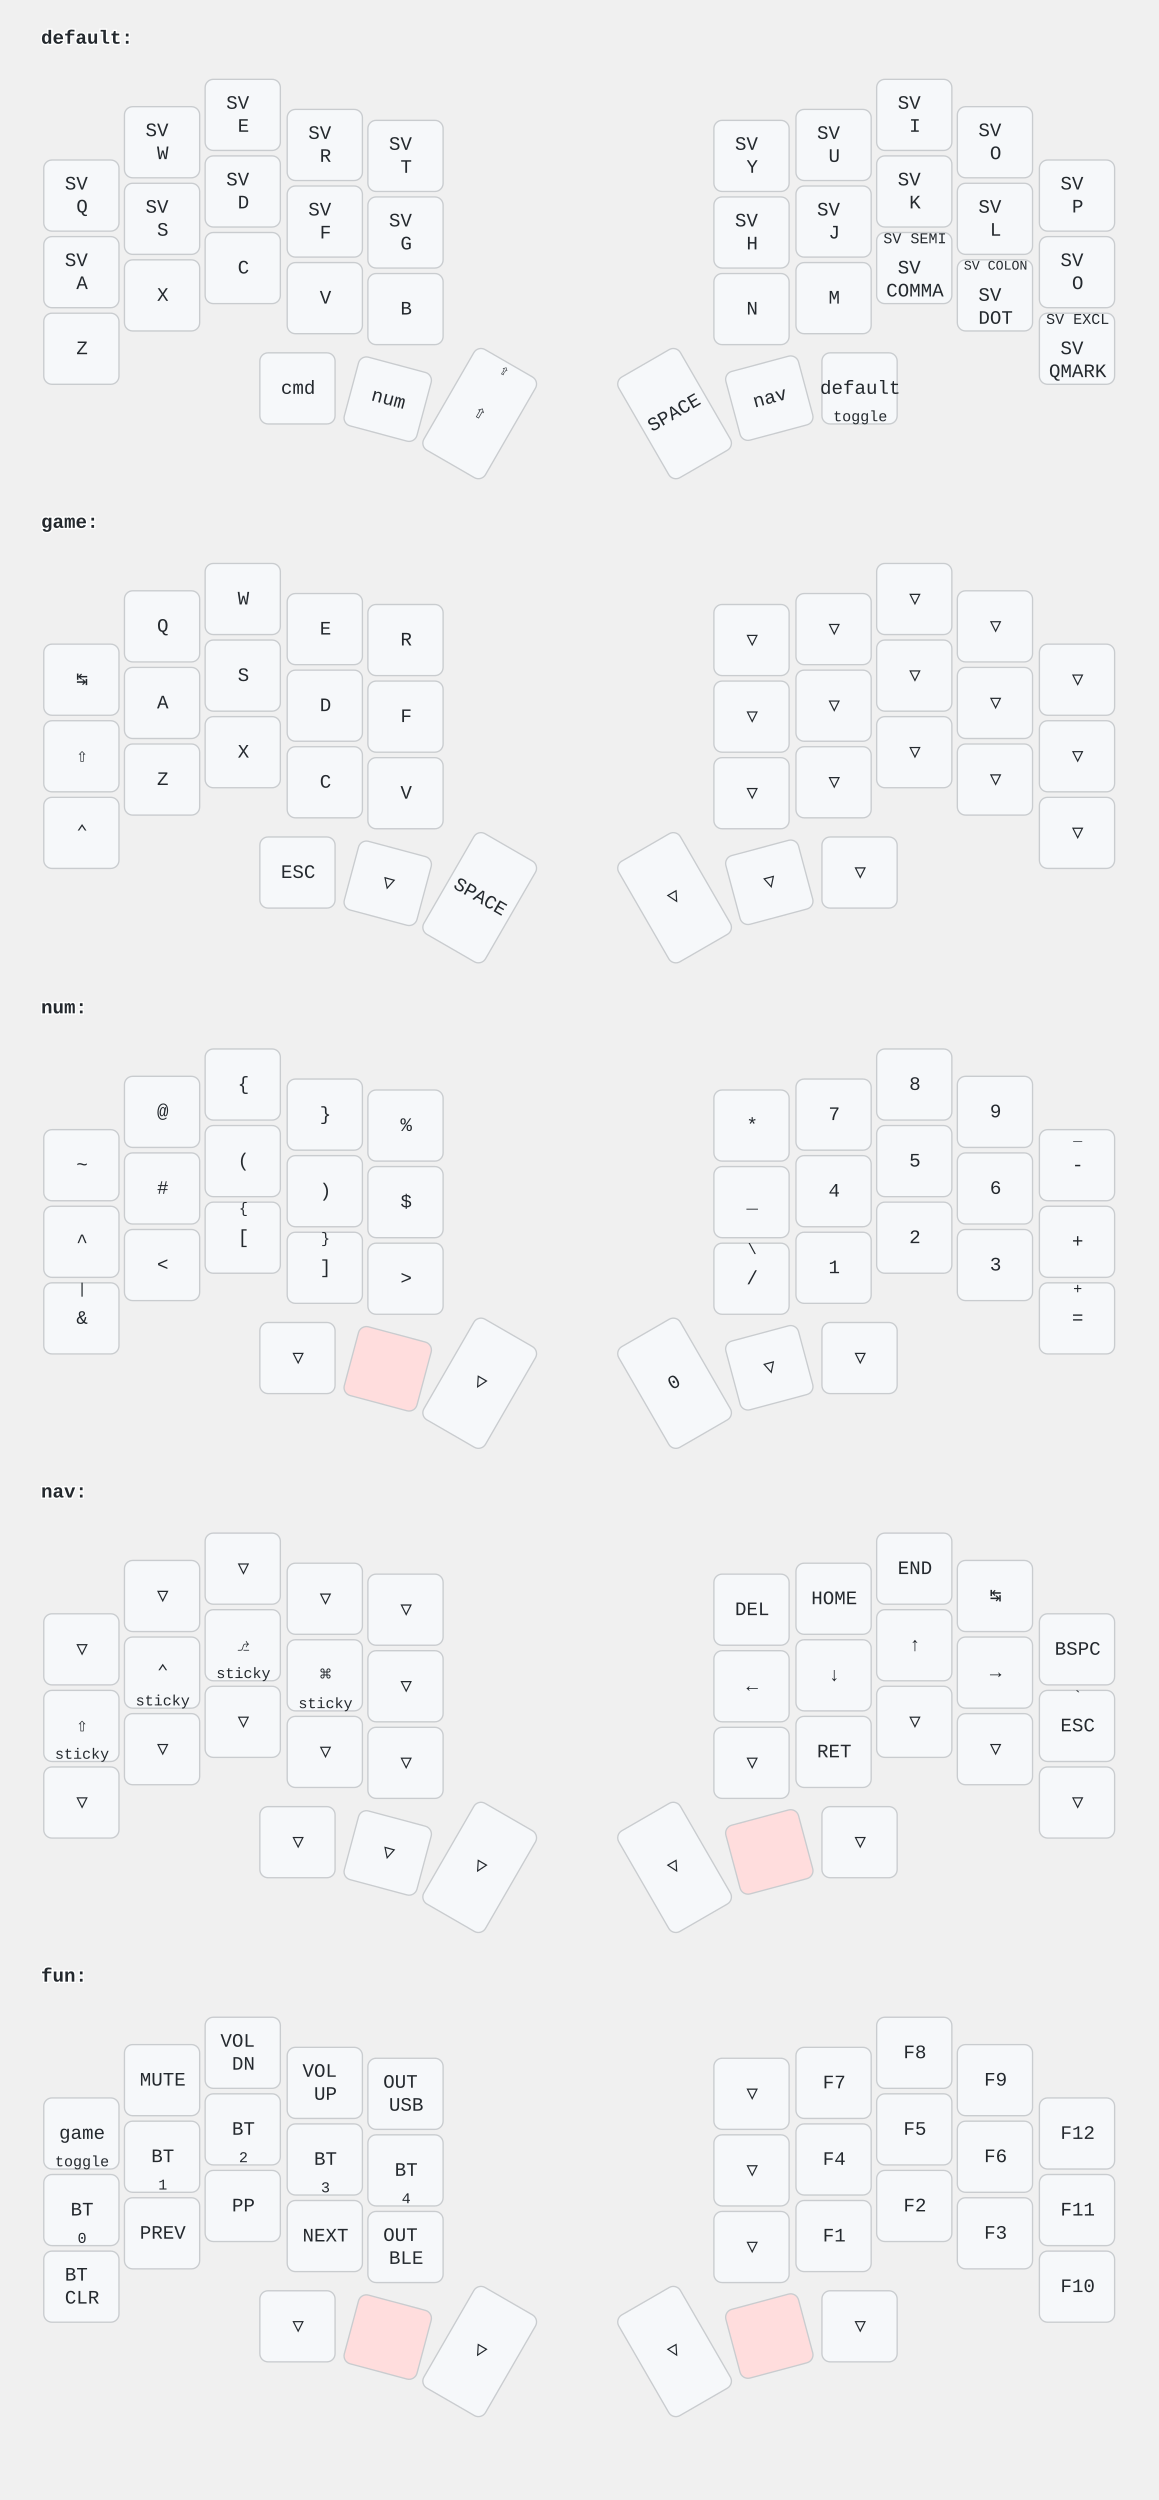
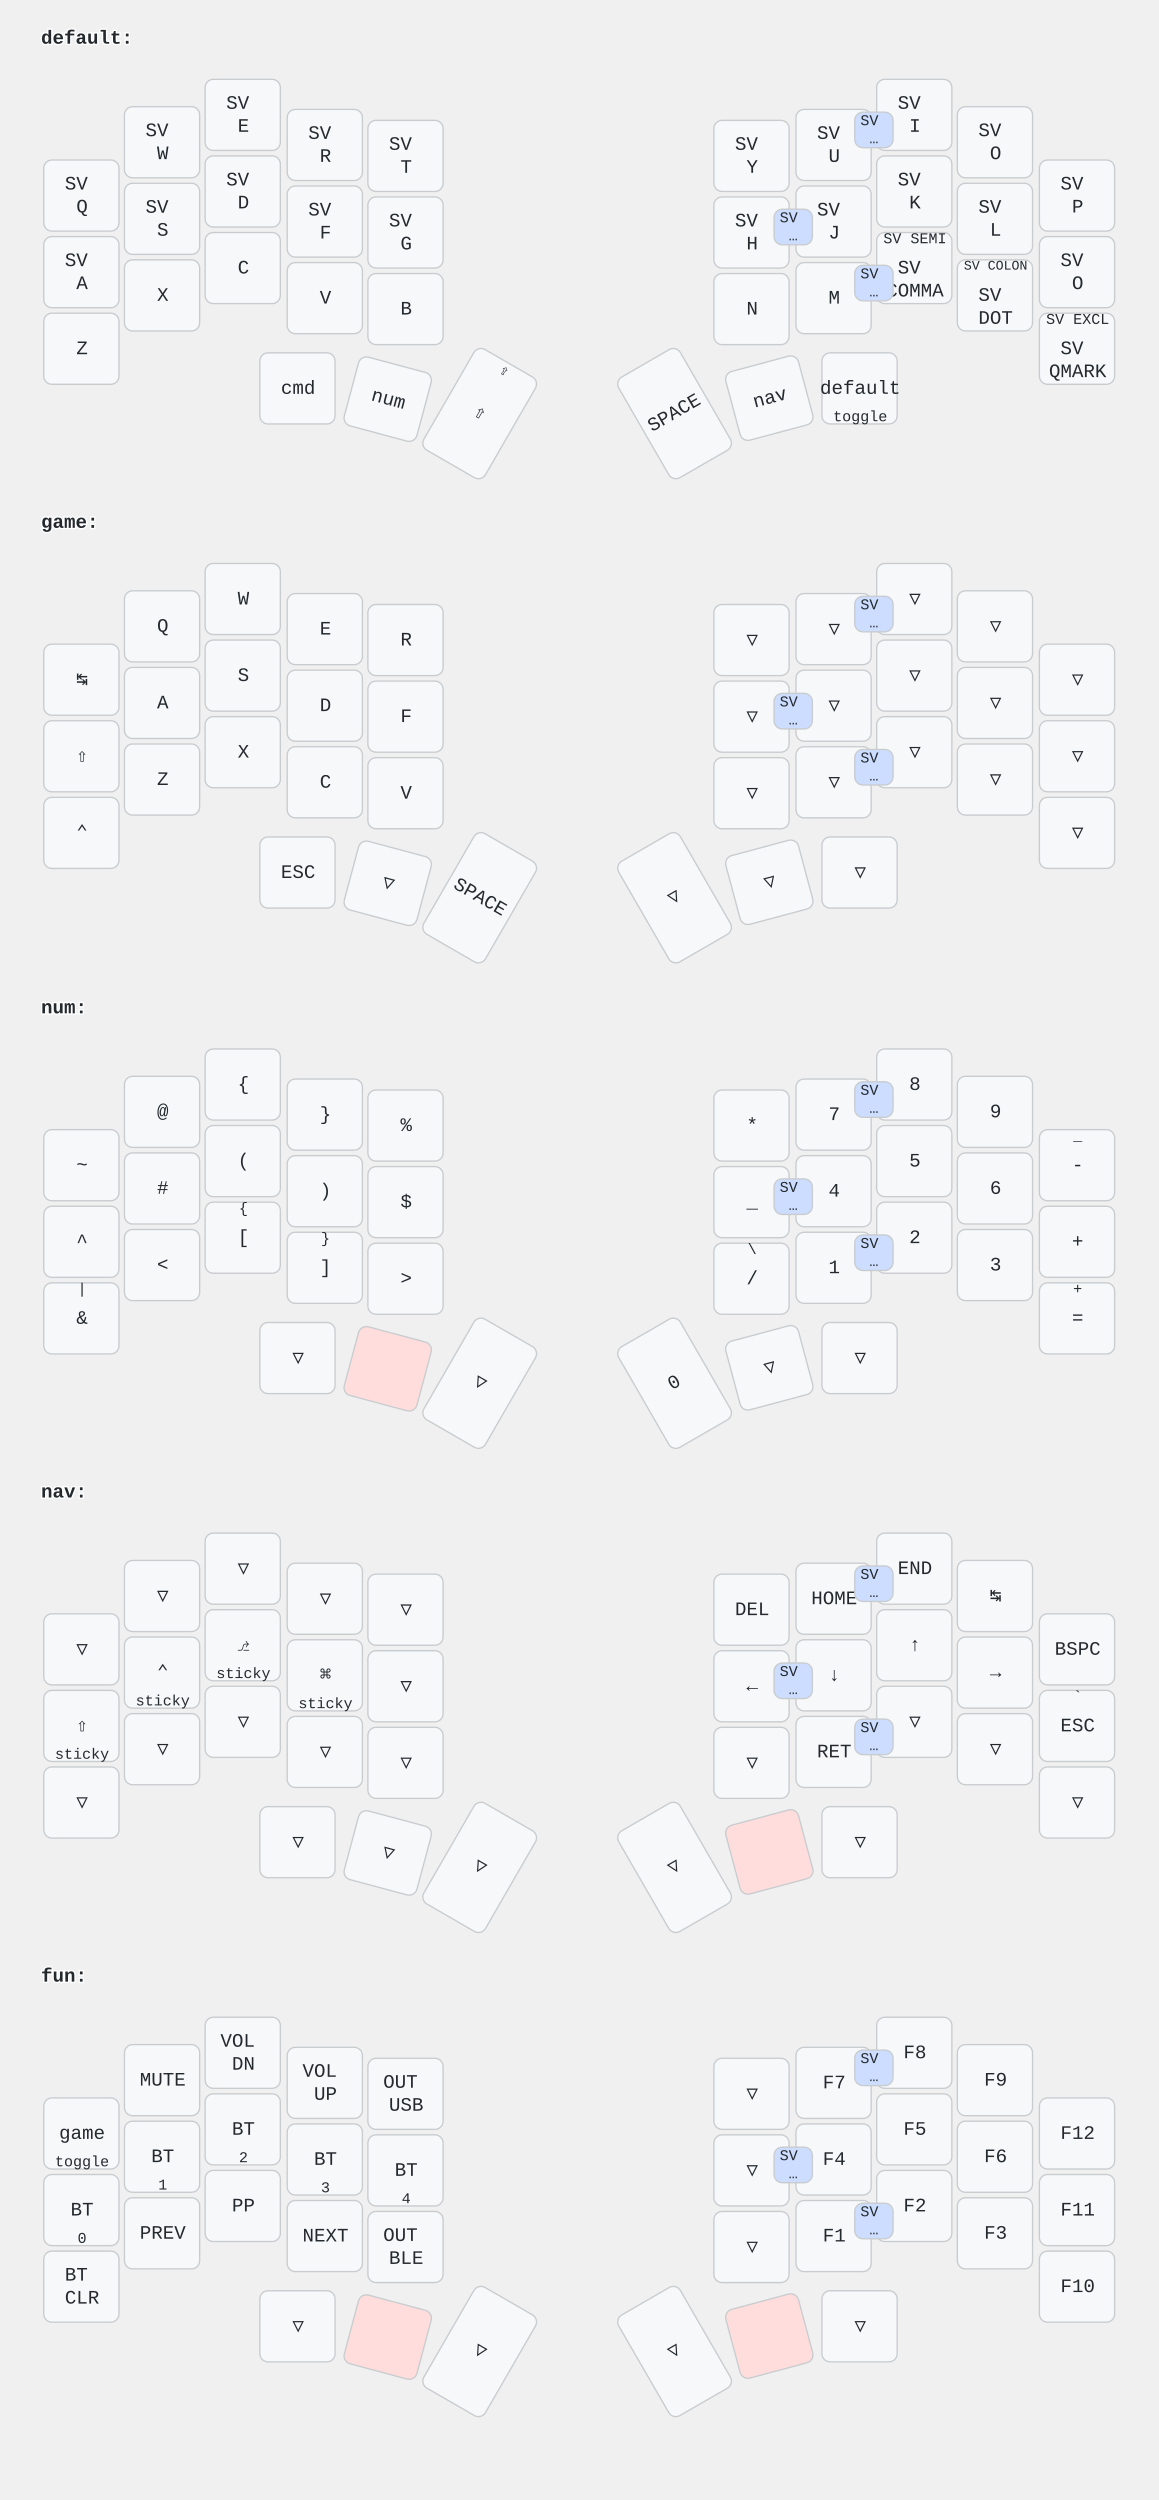
<svg xmlns="http://www.w3.org/2000/svg" width="847" height="1828" viewBox="0 0 847 1828" class="keymap">
  <style>/* font and background color specifications */
svg {
    font-family: SFMono-Regular,Consolas,Liberation Mono,Menlo,monospace;
    font-size: 14px;
    font-kerning: normal;
    text-rendering: optimizeLegibility;
    fill: #24292e;
}

/* default key styling */
rect {
    fill: #f6f8fa;
    stroke: #c9cccf;
    stroke-width: 1;
}

/* color accent for combo boxes */
rect.combo {
    fill: #cdf;
}

/* color accent for held keys */
rect.held, rect.combo.held {
    fill: #fdd;
}

/* color accent for ghost (optional) keys */
rect.ghost, rect.combo.ghost {
    fill: #ddd;
}

text {
    text-anchor: middle;
    dominant-baseline: middle;
}

/* styling for layer labels */
text.label {
    font-weight: bold;
    text-anchor: start;
    stroke: white;
    stroke-width: 2;
    paint-order: stroke;
}

/* styling for combo tap, and key hold/shifted label text */
text.combo, text.hold, text.shifted {
    font-size: 11px;
}

text.hold {
    text-anchor: middle;
    dominant-baseline: auto;
}

text.shifted {
    text-anchor: middle;
    dominant-baseline: hanging;
}

/* styling for hold/shifted label text in combo box */
text.combo.hold, text.combo.shifted {
    font-size: 8px;
}

/* styling for combo dendrons */
path {
    stroke-width: 1;
    stroke: gray;
    fill: none;
}
</style>
  <g transform="translate(30, 0)" class="layer-default">
    <text x="0" y="28" class="label" id="default">default:</text>
    <g transform="translate(0, 56)">
      <g transform="translate(30, 87)" class="key keypos-0">
        <rect rx="6" ry="6" x="-28" y="-26" width="55" height="52" class="key" />
        <text x="0" y="0" class="key tap">
          <tspan x="0" dy="-0.6em">SV</tspan>
          <tspan x="0" dy="1.2em">Q</tspan>
        </text>
      </g>
      <g transform="translate(89, 48)" class="key keypos-1">
        <rect rx="6" ry="6" x="-28" y="-26" width="55" height="52" class="key" />
        <text x="0" y="0" class="key tap">
          <tspan x="0" dy="-0.6em">SV</tspan>
          <tspan x="0" dy="1.2em">W</tspan>
        </text>
      </g>
      <g transform="translate(148, 28)" class="key keypos-2">
        <rect rx="6" ry="6" x="-28" y="-26" width="55" height="52" class="key" />
        <text x="0" y="0" class="key tap">
          <tspan x="0" dy="-0.6em">SV</tspan>
          <tspan x="0" dy="1.2em">E</tspan>
        </text>
      </g>
      <g transform="translate(208, 50)" class="key keypos-3">
        <rect rx="6" ry="6" x="-28" y="-26" width="55" height="52" class="key" />
        <text x="0" y="0" class="key tap">
          <tspan x="0" dy="-0.6em">SV</tspan>
          <tspan x="0" dy="1.2em">R</tspan>
        </text>
      </g>
      <g transform="translate(267, 58)" class="key keypos-4">
        <rect rx="6" ry="6" x="-28" y="-26" width="55" height="52" class="key" />
        <text x="0" y="0" class="key tap">
          <tspan x="0" dy="-0.6em">SV</tspan>
          <tspan x="0" dy="1.2em">T</tspan>
        </text>
      </g>
      <g transform="translate(520, 58)" class="key keypos-5">
        <rect rx="6" ry="6" x="-28" y="-26" width="55" height="52" class="key" />
        <text x="0" y="0" class="key tap">
          <tspan x="0" dy="-0.6em">SV</tspan>
          <tspan x="0" dy="1.2em">Y</tspan>
        </text>
      </g>
      <g transform="translate(580, 50)" class="key keypos-6">
        <rect rx="6" ry="6" x="-28" y="-26" width="55" height="52" class="key" />
        <text x="0" y="0" class="key tap">
          <tspan x="0" dy="-0.6em">SV</tspan>
          <tspan x="0" dy="1.2em">U</tspan>
        </text>
      </g>
      <g transform="translate(639, 28)" class="key keypos-7">
        <rect rx="6" ry="6" x="-28" y="-26" width="55" height="52" class="key" />
        <text x="0" y="0" class="key tap">
          <tspan x="0" dy="-0.6em">SV</tspan>
          <tspan x="0" dy="1.2em">I</tspan>
        </text>
      </g>
      <g transform="translate(698, 48)" class="key keypos-8">
        <rect rx="6" ry="6" x="-28" y="-26" width="55" height="52" class="key" />
        <text x="0" y="0" class="key tap">
          <tspan x="0" dy="-0.6em">SV</tspan>
          <tspan x="0" dy="1.2em">O</tspan>
        </text>
      </g>
      <g transform="translate(758, 87)" class="key keypos-9">
        <rect rx="6" ry="6" x="-28" y="-26" width="55" height="52" class="key" />
        <text x="0" y="0" class="key tap">
          <tspan x="0" dy="-0.6em">SV</tspan>
          <tspan x="0" dy="1.2em">P</tspan>
        </text>
      </g>
      <g transform="translate(30, 143)" class="key keypos-10">
        <rect rx="6" ry="6" x="-28" y="-26" width="55" height="52" class="key" />
        <text x="0" y="0" class="key tap">
          <tspan x="0" dy="-0.6em">SV</tspan>
          <tspan x="0" dy="1.2em">A</tspan>
        </text>
      </g>
      <g transform="translate(89, 104)" class="key keypos-11">
        <rect rx="6" ry="6" x="-28" y="-26" width="55" height="52" class="key" />
        <text x="0" y="0" class="key tap">
          <tspan x="0" dy="-0.6em">SV</tspan>
          <tspan x="0" dy="1.2em">S</tspan>
        </text>
      </g>
      <g transform="translate(148, 84)" class="key keypos-12">
        <rect rx="6" ry="6" x="-28" y="-26" width="55" height="52" class="key" />
        <text x="0" y="0" class="key tap">
          <tspan x="0" dy="-0.6em">SV</tspan>
          <tspan x="0" dy="1.2em">D</tspan>
        </text>
      </g>
      <g transform="translate(208, 106)" class="key keypos-13">
        <rect rx="6" ry="6" x="-28" y="-26" width="55" height="52" class="key" />
        <text x="0" y="0" class="key tap">
          <tspan x="0" dy="-0.6em">SV</tspan>
          <tspan x="0" dy="1.2em">F</tspan>
        </text>
      </g>
      <g transform="translate(267, 114)" class="key keypos-14">
        <rect rx="6" ry="6" x="-28" y="-26" width="55" height="52" class="key" />
        <text x="0" y="0" class="key tap">
          <tspan x="0" dy="-0.6em">SV</tspan>
          <tspan x="0" dy="1.2em">G</tspan>
        </text>
      </g>
      <g transform="translate(520, 114)" class="key keypos-15">
        <rect rx="6" ry="6" x="-28" y="-26" width="55" height="52" class="key" />
        <text x="0" y="0" class="key tap">
          <tspan x="0" dy="-0.6em">SV</tspan>
          <tspan x="0" dy="1.2em">H</tspan>
        </text>
      </g>
      <g transform="translate(580, 106)" class="key keypos-16">
        <rect rx="6" ry="6" x="-28" y="-26" width="55" height="52" class="key" />
        <text x="0" y="0" class="key tap">
          <tspan x="0" dy="-0.6em">SV</tspan>
          <tspan x="0" dy="1.2em">J</tspan>
        </text>
      </g>
      <g transform="translate(639, 84)" class="key keypos-17">
        <rect rx="6" ry="6" x="-28" y="-26" width="55" height="52" class="key" />
        <text x="0" y="0" class="key tap">
          <tspan x="0" dy="-0.6em">SV</tspan>
          <tspan x="0" dy="1.2em">K</tspan>
        </text>
      </g>
      <g transform="translate(698, 104)" class="key keypos-18">
        <rect rx="6" ry="6" x="-28" y="-26" width="55" height="52" class="key" />
        <text x="0" y="0" class="key tap">
          <tspan x="0" dy="-0.6em">SV</tspan>
          <tspan x="0" dy="1.2em">L</tspan>
        </text>
      </g>
      <g transform="translate(758, 143)" class="key keypos-19">
        <rect rx="6" ry="6" x="-28" y="-26" width="55" height="52" class="key" />
        <text x="0" y="0" class="key tap">
          <tspan x="0" dy="-0.6em">SV</tspan>
          <tspan x="0" dy="1.2em">O</tspan>
        </text>
      </g>
      <g transform="translate(30, 199)" class="key keypos-20">
        <rect rx="6" ry="6" x="-28" y="-26" width="55" height="52" class="key" />
        <text x="0" y="0" class="key tap">Z</text>
      </g>
      <g transform="translate(89, 160)" class="key keypos-21">
        <rect rx="6" ry="6" x="-28" y="-26" width="55" height="52" class="key" />
        <text x="0" y="0" class="key tap">X</text>
      </g>
      <g transform="translate(148, 140)" class="key keypos-22">
        <rect rx="6" ry="6" x="-28" y="-26" width="55" height="52" class="key" />
        <text x="0" y="0" class="key tap">C</text>
      </g>
      <g transform="translate(208, 162)" class="key keypos-23">
        <rect rx="6" ry="6" x="-28" y="-26" width="55" height="52" class="key" />
        <text x="0" y="0" class="key tap">V</text>
      </g>
      <g transform="translate(267, 170)" class="key keypos-24">
        <rect rx="6" ry="6" x="-28" y="-26" width="55" height="52" class="key" />
        <text x="0" y="0" class="key tap">B</text>
      </g>
      <g transform="translate(520, 170)" class="key keypos-25">
        <rect rx="6" ry="6" x="-28" y="-26" width="55" height="52" class="key" />
        <text x="0" y="0" class="key tap">N</text>
      </g>
      <g transform="translate(580, 162)" class="key keypos-26">
        <rect rx="6" ry="6" x="-28" y="-26" width="55" height="52" class="key" />
        <text x="0" y="0" class="key tap">M</text>
      </g>
      <g transform="translate(639, 140)" class="key keypos-27">
        <rect rx="6" ry="6" x="-28" y="-26" width="55" height="52" class="key" />
        <text x="0" y="0" class="key tap">
          <tspan x="0" dy="-0.0em">SV</tspan>
          <tspan x="0" dy="1.2em">COMMA</tspan>
        </text>
        <text x="0" y="-24" class="key shifted">SV SEMI</text>
      </g>
      <g transform="translate(698, 160)" class="key keypos-28">
        <rect rx="6" ry="6" x="-28" y="-26" width="55" height="52" class="key" />
        <text x="0" y="0" class="key tap">
          <tspan x="0" dy="-0.0em">SV</tspan>
          <tspan x="0" dy="1.2em">DOT</tspan>
        </text>
        <text x="0" y="-24" class="key shifted">
          <tspan style="font-size: 88%">SV COLON</tspan>
        </text>
      </g>
      <g transform="translate(758, 199)" class="key keypos-29">
        <rect rx="6" ry="6" x="-28" y="-26" width="55" height="52" class="key" />
        <text x="0" y="0" class="key tap">
          <tspan x="0" dy="-0.0em">SV</tspan>
          <tspan x="0" dy="1.2em">QMARK</tspan>
        </text>
        <text x="0" y="-24" class="key shifted">SV EXCL</text>
      </g>
      <g transform="translate(188, 228)" class="key keypos-30">
        <rect rx="6" ry="6" x="-28" y="-26" width="55" height="52" class="key" />
        <text x="0" y="0" class="key tap">cmd</text>
      </g>
      <g transform="translate(254, 236) rotate(15.0)" class="key keypos-31">
        <rect rx="6" ry="6" x="-28" y="-26" width="55" height="52" class="key" />
        <a href="#num">
          <text x="0" y="0" class="key tap layer-activator">num</text>
        </a>
      </g>
      <g transform="translate(321, 246) rotate(30.0)" class="key keypos-32">
        <rect rx="6" ry="6" x="-26" y="-42" width="52" height="85" class="key" />
        <text x="0" y="0" class="key tap">⇧</text>
        <text x="0" y="-40" class="key shifted">⇪</text>
      </g>
      <g transform="translate(463, 246) rotate(-30.0)" class="key keypos-33">
        <rect rx="6" ry="6" x="-26" y="-42" width="52" height="85" class="key" />
        <text x="0" y="0" class="key tap">SPACE</text>
      </g>
      <g transform="translate(533, 235) rotate(-15.0)" class="key keypos-34">
        <rect rx="6" ry="6" x="-28" y="-26" width="55" height="52" class="key" />
        <a href="#nav">
          <text x="0" y="0" class="key tap layer-activator">nav</text>
        </a>
      </g>
      <g transform="translate(599, 228)" class="key keypos-35">
        <rect rx="6" ry="6" x="-28" y="-26" width="55" height="52" class="key" />
        <a href="#default">
          <text x="0" y="0" class="key tap layer-activator">default</text>
        </a>
        <text x="0" y="24" class="key hold">toggle</text>
      </g>
+       <g class="combo combopos-0">
+         <rect rx="6" ry="6" x="595" y="26" width="28" height="26" class="combo" />
+         <text x="609" y="39" class="combo tap">
+           <tspan x="609" dy="-0.6em">SV</tspan>
+           <tspan x="609" dy="1.2em">…</tspan>
+         </text>
+       </g>
+       <g class="combo combopos-1">
+         <rect rx="6" ry="6" x="536" y="97" width="28" height="26" class="combo" />
+         <text x="550" y="110" class="combo tap">
+           <tspan x="550" dy="-0.6em">SV</tspan>
+           <tspan x="550" dy="1.2em">…</tspan>
+         </text>
+       </g>
+       <g class="combo combopos-2">
+         <rect rx="6" ry="6" x="595" y="138" width="28" height="26" class="combo" />
+         <text x="609" y="151" class="combo tap">
+           <tspan x="609" dy="-0.6em">SV</tspan>
+           <tspan x="609" dy="1.2em">…</tspan>
+         </text>
+       </g>
    </g>
  </g>
  <g transform="translate(30, 354)" class="layer-game">
    <text x="0" y="28" class="label" id="game">game:</text>
    <g transform="translate(0, 56)">
      <g transform="translate(30, 87)" class="key keypos-0">
        <rect rx="6" ry="6" x="-28" y="-26" width="55" height="52" class="key" />
        <text x="0" y="0" class="key tap">↹</text>
      </g>
      <g transform="translate(89, 48)" class="key keypos-1">
        <rect rx="6" ry="6" x="-28" y="-26" width="55" height="52" class="key" />
        <text x="0" y="0" class="key tap">Q</text>
      </g>
      <g transform="translate(148, 28)" class="key keypos-2">
        <rect rx="6" ry="6" x="-28" y="-26" width="55" height="52" class="key" />
        <text x="0" y="0" class="key tap">W</text>
      </g>
      <g transform="translate(208, 50)" class="key keypos-3">
        <rect rx="6" ry="6" x="-28" y="-26" width="55" height="52" class="key" />
        <text x="0" y="0" class="key tap">E</text>
      </g>
      <g transform="translate(267, 58)" class="key keypos-4">
        <rect rx="6" ry="6" x="-28" y="-26" width="55" height="52" class="key" />
        <text x="0" y="0" class="key tap">R</text>
      </g>
      <g transform="translate(520, 58)" class="key trans keypos-5">
        <rect rx="6" ry="6" x="-28" y="-26" width="55" height="52" class="key trans" />
        <text x="0" y="0" class="key trans tap">▽</text>
      </g>
      <g transform="translate(580, 50)" class="key trans keypos-6">
        <rect rx="6" ry="6" x="-28" y="-26" width="55" height="52" class="key trans" />
        <text x="0" y="0" class="key trans tap">▽</text>
      </g>
      <g transform="translate(639, 28)" class="key trans keypos-7">
        <rect rx="6" ry="6" x="-28" y="-26" width="55" height="52" class="key trans" />
        <text x="0" y="0" class="key trans tap">▽</text>
      </g>
      <g transform="translate(698, 48)" class="key trans keypos-8">
        <rect rx="6" ry="6" x="-28" y="-26" width="55" height="52" class="key trans" />
        <text x="0" y="0" class="key trans tap">▽</text>
      </g>
      <g transform="translate(758, 87)" class="key trans keypos-9">
        <rect rx="6" ry="6" x="-28" y="-26" width="55" height="52" class="key trans" />
        <text x="0" y="0" class="key trans tap">▽</text>
      </g>
      <g transform="translate(30, 143)" class="key keypos-10">
        <rect rx="6" ry="6" x="-28" y="-26" width="55" height="52" class="key" />
        <text x="0" y="0" class="key tap">⇧</text>
      </g>
      <g transform="translate(89, 104)" class="key keypos-11">
        <rect rx="6" ry="6" x="-28" y="-26" width="55" height="52" class="key" />
        <text x="0" y="0" class="key tap">A</text>
      </g>
      <g transform="translate(148, 84)" class="key keypos-12">
        <rect rx="6" ry="6" x="-28" y="-26" width="55" height="52" class="key" />
        <text x="0" y="0" class="key tap">S</text>
      </g>
      <g transform="translate(208, 106)" class="key keypos-13">
        <rect rx="6" ry="6" x="-28" y="-26" width="55" height="52" class="key" />
        <text x="0" y="0" class="key tap">D</text>
      </g>
      <g transform="translate(267, 114)" class="key keypos-14">
        <rect rx="6" ry="6" x="-28" y="-26" width="55" height="52" class="key" />
        <text x="0" y="0" class="key tap">F</text>
      </g>
      <g transform="translate(520, 114)" class="key trans keypos-15">
        <rect rx="6" ry="6" x="-28" y="-26" width="55" height="52" class="key trans" />
        <text x="0" y="0" class="key trans tap">▽</text>
      </g>
      <g transform="translate(580, 106)" class="key trans keypos-16">
        <rect rx="6" ry="6" x="-28" y="-26" width="55" height="52" class="key trans" />
        <text x="0" y="0" class="key trans tap">▽</text>
      </g>
      <g transform="translate(639, 84)" class="key trans keypos-17">
        <rect rx="6" ry="6" x="-28" y="-26" width="55" height="52" class="key trans" />
        <text x="0" y="0" class="key trans tap">▽</text>
      </g>
      <g transform="translate(698, 104)" class="key trans keypos-18">
        <rect rx="6" ry="6" x="-28" y="-26" width="55" height="52" class="key trans" />
        <text x="0" y="0" class="key trans tap">▽</text>
      </g>
      <g transform="translate(758, 143)" class="key trans keypos-19">
        <rect rx="6" ry="6" x="-28" y="-26" width="55" height="52" class="key trans" />
        <text x="0" y="0" class="key trans tap">▽</text>
      </g>
      <g transform="translate(30, 199)" class="key keypos-20">
        <rect rx="6" ry="6" x="-28" y="-26" width="55" height="52" class="key" />
        <text x="0" y="0" class="key tap">⌃</text>
      </g>
      <g transform="translate(89, 160)" class="key keypos-21">
        <rect rx="6" ry="6" x="-28" y="-26" width="55" height="52" class="key" />
        <text x="0" y="0" class="key tap">Z</text>
      </g>
      <g transform="translate(148, 140)" class="key keypos-22">
        <rect rx="6" ry="6" x="-28" y="-26" width="55" height="52" class="key" />
        <text x="0" y="0" class="key tap">X</text>
      </g>
      <g transform="translate(208, 162)" class="key keypos-23">
        <rect rx="6" ry="6" x="-28" y="-26" width="55" height="52" class="key" />
        <text x="0" y="0" class="key tap">C</text>
      </g>
      <g transform="translate(267, 170)" class="key keypos-24">
        <rect rx="6" ry="6" x="-28" y="-26" width="55" height="52" class="key" />
        <text x="0" y="0" class="key tap">V</text>
      </g>
      <g transform="translate(520, 170)" class="key trans keypos-25">
        <rect rx="6" ry="6" x="-28" y="-26" width="55" height="52" class="key trans" />
        <text x="0" y="0" class="key trans tap">▽</text>
      </g>
      <g transform="translate(580, 162)" class="key trans keypos-26">
        <rect rx="6" ry="6" x="-28" y="-26" width="55" height="52" class="key trans" />
        <text x="0" y="0" class="key trans tap">▽</text>
      </g>
      <g transform="translate(639, 140)" class="key trans keypos-27">
        <rect rx="6" ry="6" x="-28" y="-26" width="55" height="52" class="key trans" />
        <text x="0" y="0" class="key trans tap">▽</text>
      </g>
      <g transform="translate(698, 160)" class="key trans keypos-28">
        <rect rx="6" ry="6" x="-28" y="-26" width="55" height="52" class="key trans" />
        <text x="0" y="0" class="key trans tap">▽</text>
      </g>
      <g transform="translate(758, 199)" class="key trans keypos-29">
        <rect rx="6" ry="6" x="-28" y="-26" width="55" height="52" class="key trans" />
        <text x="0" y="0" class="key trans tap">▽</text>
      </g>
      <g transform="translate(188, 228)" class="key keypos-30">
        <rect rx="6" ry="6" x="-28" y="-26" width="55" height="52" class="key" />
        <text x="0" y="0" class="key tap">ESC</text>
      </g>
      <g transform="translate(254, 236) rotate(15.0)" class="key trans keypos-31">
        <rect rx="6" ry="6" x="-28" y="-26" width="55" height="52" class="key trans" />
        <text x="0" y="0" class="key trans tap">▽</text>
      </g>
      <g transform="translate(321, 246) rotate(30.0)" class="key keypos-32">
        <rect rx="6" ry="6" x="-26" y="-42" width="52" height="85" class="key" />
        <text x="0" y="0" class="key tap">SPACE</text>
      </g>
      <g transform="translate(463, 246) rotate(-30.0)" class="key trans keypos-33">
        <rect rx="6" ry="6" x="-26" y="-42" width="52" height="85" class="key trans" />
        <text x="0" y="0" class="key trans tap">▽</text>
      </g>
      <g transform="translate(533, 235) rotate(-15.0)" class="key trans keypos-34">
        <rect rx="6" ry="6" x="-28" y="-26" width="55" height="52" class="key trans" />
        <text x="0" y="0" class="key trans tap">▽</text>
      </g>
      <g transform="translate(599, 228)" class="key trans keypos-35">
        <rect rx="6" ry="6" x="-28" y="-26" width="55" height="52" class="key trans" />
        <text x="0" y="0" class="key trans tap">▽</text>
      </g>
+       <g class="combo combopos-0">
+         <rect rx="6" ry="6" x="595" y="26" width="28" height="26" class="combo" />
+         <text x="609" y="39" class="combo tap">
+           <tspan x="609" dy="-0.6em">SV</tspan>
+           <tspan x="609" dy="1.2em">…</tspan>
+         </text>
+       </g>
+       <g class="combo combopos-1">
+         <rect rx="6" ry="6" x="536" y="97" width="28" height="26" class="combo" />
+         <text x="550" y="110" class="combo tap">
+           <tspan x="550" dy="-0.6em">SV</tspan>
+           <tspan x="550" dy="1.2em">…</tspan>
+         </text>
+       </g>
+       <g class="combo combopos-2">
+         <rect rx="6" ry="6" x="595" y="138" width="28" height="26" class="combo" />
+         <text x="609" y="151" class="combo tap">
+           <tspan x="609" dy="-0.6em">SV</tspan>
+           <tspan x="609" dy="1.2em">…</tspan>
+         </text>
+       </g>
    </g>
  </g>
  <g transform="translate(30, 709)" class="layer-num">
    <text x="0" y="28" class="label" id="num">num:</text>
    <g transform="translate(0, 56)">
      <g transform="translate(30, 87)" class="key keypos-0">
        <rect rx="6" ry="6" x="-28" y="-26" width="55" height="52" class="key" />
        <text x="0" y="0" class="key tap">~</text>
      </g>
      <g transform="translate(89, 48)" class="key keypos-1">
        <rect rx="6" ry="6" x="-28" y="-26" width="55" height="52" class="key" />
        <text x="0" y="0" class="key tap">@</text>
      </g>
      <g transform="translate(148, 28)" class="key keypos-2">
        <rect rx="6" ry="6" x="-28" y="-26" width="55" height="52" class="key" />
        <text x="0" y="0" class="key tap">{</text>
      </g>
      <g transform="translate(208, 50)" class="key keypos-3">
        <rect rx="6" ry="6" x="-28" y="-26" width="55" height="52" class="key" />
        <text x="0" y="0" class="key tap">}</text>
      </g>
      <g transform="translate(267, 58)" class="key keypos-4">
        <rect rx="6" ry="6" x="-28" y="-26" width="55" height="52" class="key" />
        <text x="0" y="0" class="key tap">%</text>
      </g>
      <g transform="translate(520, 58)" class="key keypos-5">
        <rect rx="6" ry="6" x="-28" y="-26" width="55" height="52" class="key" />
        <text x="0" y="0" class="key tap">*</text>
      </g>
      <g transform="translate(580, 50)" class="key keypos-6">
        <rect rx="6" ry="6" x="-28" y="-26" width="55" height="52" class="key" />
        <text x="0" y="0" class="key tap">7</text>
      </g>
      <g transform="translate(639, 28)" class="key keypos-7">
        <rect rx="6" ry="6" x="-28" y="-26" width="55" height="52" class="key" />
        <text x="0" y="0" class="key tap">8</text>
      </g>
      <g transform="translate(698, 48)" class="key keypos-8">
        <rect rx="6" ry="6" x="-28" y="-26" width="55" height="52" class="key" />
        <text x="0" y="0" class="key tap">9</text>
      </g>
      <g transform="translate(758, 87)" class="key keypos-9">
        <rect rx="6" ry="6" x="-28" y="-26" width="55" height="52" class="key" />
        <text x="0" y="0" class="key tap">-</text>
        <text x="0" y="-24" class="key shifted">_</text>
      </g>
      <g transform="translate(30, 143)" class="key keypos-10">
        <rect rx="6" ry="6" x="-28" y="-26" width="55" height="52" class="key" />
        <text x="0" y="0" class="key tap">^</text>
      </g>
      <g transform="translate(89, 104)" class="key keypos-11">
        <rect rx="6" ry="6" x="-28" y="-26" width="55" height="52" class="key" />
        <text x="0" y="0" class="key tap">#</text>
      </g>
      <g transform="translate(148, 84)" class="key keypos-12">
        <rect rx="6" ry="6" x="-28" y="-26" width="55" height="52" class="key" />
        <text x="0" y="0" class="key tap">(</text>
      </g>
      <g transform="translate(208, 106)" class="key keypos-13">
        <rect rx="6" ry="6" x="-28" y="-26" width="55" height="52" class="key" />
        <text x="0" y="0" class="key tap">)</text>
      </g>
      <g transform="translate(267, 114)" class="key keypos-14">
        <rect rx="6" ry="6" x="-28" y="-26" width="55" height="52" class="key" />
        <text x="0" y="0" class="key tap">$</text>
      </g>
      <g transform="translate(520, 114)" class="key keypos-15">
        <rect rx="6" ry="6" x="-28" y="-26" width="55" height="52" class="key" />
        <text x="0" y="0" class="key tap">_</text>
      </g>
      <g transform="translate(580, 106)" class="key keypos-16">
        <rect rx="6" ry="6" x="-28" y="-26" width="55" height="52" class="key" />
        <text x="0" y="0" class="key tap">4</text>
      </g>
      <g transform="translate(639, 84)" class="key keypos-17">
        <rect rx="6" ry="6" x="-28" y="-26" width="55" height="52" class="key" />
        <text x="0" y="0" class="key tap">5</text>
      </g>
      <g transform="translate(698, 104)" class="key keypos-18">
        <rect rx="6" ry="6" x="-28" y="-26" width="55" height="52" class="key" />
        <text x="0" y="0" class="key tap">6</text>
      </g>
      <g transform="translate(758, 143)" class="key keypos-19">
        <rect rx="6" ry="6" x="-28" y="-26" width="55" height="52" class="key" />
        <text x="0" y="0" class="key tap">+</text>
      </g>
      <g transform="translate(30, 199)" class="key keypos-20">
        <rect rx="6" ry="6" x="-28" y="-26" width="55" height="52" class="key" />
        <text x="0" y="0" class="key tap">&amp;</text>
        <text x="0" y="-24" class="key shifted">|</text>
      </g>
      <g transform="translate(89, 160)" class="key keypos-21">
        <rect rx="6" ry="6" x="-28" y="-26" width="55" height="52" class="key" />
        <text x="0" y="0" class="key tap">&lt;</text>
      </g>
      <g transform="translate(148, 140)" class="key keypos-22">
        <rect rx="6" ry="6" x="-28" y="-26" width="55" height="52" class="key" />
        <text x="0" y="0" class="key tap">[</text>
        <text x="0" y="-24" class="key shifted">{</text>
      </g>
      <g transform="translate(208, 162)" class="key keypos-23">
        <rect rx="6" ry="6" x="-28" y="-26" width="55" height="52" class="key" />
        <text x="0" y="0" class="key tap">]</text>
        <text x="0" y="-24" class="key shifted">}</text>
      </g>
      <g transform="translate(267, 170)" class="key keypos-24">
        <rect rx="6" ry="6" x="-28" y="-26" width="55" height="52" class="key" />
        <text x="0" y="0" class="key tap">&gt;</text>
      </g>
      <g transform="translate(520, 170)" class="key keypos-25">
        <rect rx="6" ry="6" x="-28" y="-26" width="55" height="52" class="key" />
        <text x="0" y="0" class="key tap">/</text>
        <text x="0" y="-24" class="key shifted">\</text>
      </g>
      <g transform="translate(580, 162)" class="key keypos-26">
        <rect rx="6" ry="6" x="-28" y="-26" width="55" height="52" class="key" />
        <text x="0" y="0" class="key tap">1</text>
      </g>
      <g transform="translate(639, 140)" class="key keypos-27">
        <rect rx="6" ry="6" x="-28" y="-26" width="55" height="52" class="key" />
        <text x="0" y="0" class="key tap">2</text>
      </g>
      <g transform="translate(698, 160)" class="key keypos-28">
        <rect rx="6" ry="6" x="-28" y="-26" width="55" height="52" class="key" />
        <text x="0" y="0" class="key tap">3</text>
      </g>
      <g transform="translate(758, 199)" class="key keypos-29">
        <rect rx="6" ry="6" x="-28" y="-26" width="55" height="52" class="key" />
        <text x="0" y="0" class="key tap">=</text>
        <text x="0" y="-24" class="key shifted">+</text>
      </g>
      <g transform="translate(188, 228)" class="key trans keypos-30">
        <rect rx="6" ry="6" x="-28" y="-26" width="55" height="52" class="key trans" />
        <text x="0" y="0" class="key trans tap">▽</text>
      </g>
      <g transform="translate(254, 236) rotate(15.0)" class="key held keypos-31">
        <rect rx="6" ry="6" x="-28" y="-26" width="55" height="52" class="key held" />
      </g>
      <g transform="translate(321, 246) rotate(30.0)" class="key trans keypos-32">
        <rect rx="6" ry="6" x="-26" y="-42" width="52" height="85" class="key trans" />
        <text x="0" y="0" class="key trans tap">▽</text>
      </g>
      <g transform="translate(463, 246) rotate(-30.0)" class="key keypos-33">
        <rect rx="6" ry="6" x="-26" y="-42" width="52" height="85" class="key" />
        <text x="0" y="0" class="key tap">0</text>
      </g>
      <g transform="translate(533, 235) rotate(-15.0)" class="key trans keypos-34">
        <rect rx="6" ry="6" x="-28" y="-26" width="55" height="52" class="key trans" />
        <text x="0" y="0" class="key trans tap">▽</text>
      </g>
      <g transform="translate(599, 228)" class="key trans keypos-35">
        <rect rx="6" ry="6" x="-28" y="-26" width="55" height="52" class="key trans" />
        <text x="0" y="0" class="key trans tap">▽</text>
      </g>
+       <g class="combo combopos-0">
+         <rect rx="6" ry="6" x="595" y="26" width="28" height="26" class="combo" />
+         <text x="609" y="39" class="combo tap">
+           <tspan x="609" dy="-0.6em">SV</tspan>
+           <tspan x="609" dy="1.2em">…</tspan>
+         </text>
+       </g>
+       <g class="combo combopos-1">
+         <rect rx="6" ry="6" x="536" y="97" width="28" height="26" class="combo" />
+         <text x="550" y="110" class="combo tap">
+           <tspan x="550" dy="-0.6em">SV</tspan>
+           <tspan x="550" dy="1.2em">…</tspan>
+         </text>
+       </g>
+       <g class="combo combopos-2">
+         <rect rx="6" ry="6" x="595" y="138" width="28" height="26" class="combo" />
+         <text x="609" y="151" class="combo tap">
+           <tspan x="609" dy="-0.6em">SV</tspan>
+           <tspan x="609" dy="1.2em">…</tspan>
+         </text>
+       </g>
    </g>
  </g>
  <g transform="translate(30, 1063)" class="layer-nav">
    <text x="0" y="28" class="label" id="nav">nav:</text>
    <g transform="translate(0, 56)">
      <g transform="translate(30, 87)" class="key trans keypos-0">
        <rect rx="6" ry="6" x="-28" y="-26" width="55" height="52" class="key trans" />
        <text x="0" y="0" class="key trans tap">▽</text>
      </g>
      <g transform="translate(89, 48)" class="key trans keypos-1">
        <rect rx="6" ry="6" x="-28" y="-26" width="55" height="52" class="key trans" />
        <text x="0" y="0" class="key trans tap">▽</text>
      </g>
      <g transform="translate(148, 28)" class="key trans keypos-2">
        <rect rx="6" ry="6" x="-28" y="-26" width="55" height="52" class="key trans" />
        <text x="0" y="0" class="key trans tap">▽</text>
      </g>
      <g transform="translate(208, 50)" class="key trans keypos-3">
        <rect rx="6" ry="6" x="-28" y="-26" width="55" height="52" class="key trans" />
        <text x="0" y="0" class="key trans tap">▽</text>
      </g>
      <g transform="translate(267, 58)" class="key trans keypos-4">
        <rect rx="6" ry="6" x="-28" y="-26" width="55" height="52" class="key trans" />
        <text x="0" y="0" class="key trans tap">▽</text>
      </g>
      <g transform="translate(520, 58)" class="key keypos-5">
        <rect rx="6" ry="6" x="-28" y="-26" width="55" height="52" class="key" />
        <text x="0" y="0" class="key tap">DEL</text>
      </g>
      <g transform="translate(580, 50)" class="key keypos-6">
        <rect rx="6" ry="6" x="-28" y="-26" width="55" height="52" class="key" />
        <text x="0" y="0" class="key tap">HOME</text>
      </g>
      <g transform="translate(639, 28)" class="key keypos-7">
        <rect rx="6" ry="6" x="-28" y="-26" width="55" height="52" class="key" />
        <text x="0" y="0" class="key tap">END</text>
      </g>
      <g transform="translate(698, 48)" class="key keypos-8">
        <rect rx="6" ry="6" x="-28" y="-26" width="55" height="52" class="key" />
        <text x="0" y="0" class="key tap">↹</text>
      </g>
      <g transform="translate(758, 87)" class="key keypos-9">
        <rect rx="6" ry="6" x="-28" y="-26" width="55" height="52" class="key" />
        <text x="0" y="0" class="key tap">BSPC</text>
      </g>
      <g transform="translate(30, 143)" class="key keypos-10">
        <rect rx="6" ry="6" x="-28" y="-26" width="55" height="52" class="key" />
        <text x="0" y="0" class="key tap">⇧</text>
        <text x="0" y="24" class="key hold">sticky</text>
      </g>
      <g transform="translate(89, 104)" class="key keypos-11">
        <rect rx="6" ry="6" x="-28" y="-26" width="55" height="52" class="key" />
        <text x="0" y="0" class="key tap">⌃</text>
        <text x="0" y="24" class="key hold">sticky</text>
      </g>
      <g transform="translate(148, 84)" class="key keypos-12">
        <rect rx="6" ry="6" x="-28" y="-26" width="55" height="52" class="key" />
        <text x="0" y="0" class="key tap">⎇</text>
        <text x="0" y="24" class="key hold">sticky</text>
      </g>
      <g transform="translate(208, 106)" class="key keypos-13">
        <rect rx="6" ry="6" x="-28" y="-26" width="55" height="52" class="key" />
        <text x="0" y="0" class="key tap">⌘</text>
        <text x="0" y="24" class="key hold">sticky</text>
      </g>
      <g transform="translate(267, 114)" class="key trans keypos-14">
        <rect rx="6" ry="6" x="-28" y="-26" width="55" height="52" class="key trans" />
        <text x="0" y="0" class="key trans tap">▽</text>
      </g>
      <g transform="translate(520, 114)" class="key keypos-15">
        <rect rx="6" ry="6" x="-28" y="-26" width="55" height="52" class="key" />
        <text x="0" y="0" class="key tap">←</text>
      </g>
      <g transform="translate(580, 106)" class="key keypos-16">
        <rect rx="6" ry="6" x="-28" y="-26" width="55" height="52" class="key" />
        <text x="0" y="0" class="key tap">↓</text>
      </g>
      <g transform="translate(639, 84)" class="key keypos-17">
        <rect rx="6" ry="6" x="-28" y="-26" width="55" height="52" class="key" />
        <text x="0" y="0" class="key tap">↑</text>
      </g>
      <g transform="translate(698, 104)" class="key keypos-18">
        <rect rx="6" ry="6" x="-28" y="-26" width="55" height="52" class="key" />
        <text x="0" y="0" class="key tap">→</text>
      </g>
      <g transform="translate(758, 143)" class="key keypos-19">
        <rect rx="6" ry="6" x="-28" y="-26" width="55" height="52" class="key" />
        <text x="0" y="0" class="key tap">ESC</text>
        <text x="0" y="-24" class="key shifted">`</text>
      </g>
      <g transform="translate(30, 199)" class="key trans keypos-20">
        <rect rx="6" ry="6" x="-28" y="-26" width="55" height="52" class="key trans" />
        <text x="0" y="0" class="key trans tap">▽</text>
      </g>
      <g transform="translate(89, 160)" class="key trans keypos-21">
        <rect rx="6" ry="6" x="-28" y="-26" width="55" height="52" class="key trans" />
        <text x="0" y="0" class="key trans tap">▽</text>
      </g>
      <g transform="translate(148, 140)" class="key trans keypos-22">
        <rect rx="6" ry="6" x="-28" y="-26" width="55" height="52" class="key trans" />
        <text x="0" y="0" class="key trans tap">▽</text>
      </g>
      <g transform="translate(208, 162)" class="key trans keypos-23">
        <rect rx="6" ry="6" x="-28" y="-26" width="55" height="52" class="key trans" />
        <text x="0" y="0" class="key trans tap">▽</text>
      </g>
      <g transform="translate(267, 170)" class="key trans keypos-24">
        <rect rx="6" ry="6" x="-28" y="-26" width="55" height="52" class="key trans" />
        <text x="0" y="0" class="key trans tap">▽</text>
      </g>
      <g transform="translate(520, 170)" class="key trans keypos-25">
        <rect rx="6" ry="6" x="-28" y="-26" width="55" height="52" class="key trans" />
        <text x="0" y="0" class="key trans tap">▽</text>
      </g>
      <g transform="translate(580, 162)" class="key keypos-26">
        <rect rx="6" ry="6" x="-28" y="-26" width="55" height="52" class="key" />
        <text x="0" y="0" class="key tap">RET</text>
      </g>
      <g transform="translate(639, 140)" class="key trans keypos-27">
        <rect rx="6" ry="6" x="-28" y="-26" width="55" height="52" class="key trans" />
        <text x="0" y="0" class="key trans tap">▽</text>
      </g>
      <g transform="translate(698, 160)" class="key trans keypos-28">
        <rect rx="6" ry="6" x="-28" y="-26" width="55" height="52" class="key trans" />
        <text x="0" y="0" class="key trans tap">▽</text>
      </g>
      <g transform="translate(758, 199)" class="key trans keypos-29">
        <rect rx="6" ry="6" x="-28" y="-26" width="55" height="52" class="key trans" />
        <text x="0" y="0" class="key trans tap">▽</text>
      </g>
      <g transform="translate(188, 228)" class="key trans keypos-30">
        <rect rx="6" ry="6" x="-28" y="-26" width="55" height="52" class="key trans" />
        <text x="0" y="0" class="key trans tap">▽</text>
      </g>
      <g transform="translate(254, 236) rotate(15.0)" class="key trans keypos-31">
        <rect rx="6" ry="6" x="-28" y="-26" width="55" height="52" class="key trans" />
        <text x="0" y="0" class="key trans tap">▽</text>
      </g>
      <g transform="translate(321, 246) rotate(30.0)" class="key trans keypos-32">
        <rect rx="6" ry="6" x="-26" y="-42" width="52" height="85" class="key trans" />
        <text x="0" y="0" class="key trans tap">▽</text>
      </g>
      <g transform="translate(463, 246) rotate(-30.0)" class="key trans keypos-33">
        <rect rx="6" ry="6" x="-26" y="-42" width="52" height="85" class="key trans" />
        <text x="0" y="0" class="key trans tap">▽</text>
      </g>
      <g transform="translate(533, 235) rotate(-15.0)" class="key held keypos-34">
        <rect rx="6" ry="6" x="-28" y="-26" width="55" height="52" class="key held" />
      </g>
      <g transform="translate(599, 228)" class="key trans keypos-35">
        <rect rx="6" ry="6" x="-28" y="-26" width="55" height="52" class="key trans" />
        <text x="0" y="0" class="key trans tap">▽</text>
      </g>
+       <g class="combo combopos-0">
+         <rect rx="6" ry="6" x="595" y="26" width="28" height="26" class="combo" />
+         <text x="609" y="39" class="combo tap">
+           <tspan x="609" dy="-0.6em">SV</tspan>
+           <tspan x="609" dy="1.2em">…</tspan>
+         </text>
+       </g>
+       <g class="combo combopos-1">
+         <rect rx="6" ry="6" x="536" y="97" width="28" height="26" class="combo" />
+         <text x="550" y="110" class="combo tap">
+           <tspan x="550" dy="-0.6em">SV</tspan>
+           <tspan x="550" dy="1.2em">…</tspan>
+         </text>
+       </g>
+       <g class="combo combopos-2">
+         <rect rx="6" ry="6" x="595" y="138" width="28" height="26" class="combo" />
+         <text x="609" y="151" class="combo tap">
+           <tspan x="609" dy="-0.6em">SV</tspan>
+           <tspan x="609" dy="1.2em">…</tspan>
+         </text>
+       </g>
    </g>
  </g>
  <g transform="translate(30, 1417)" class="layer-fun">
    <text x="0" y="28" class="label" id="fun">fun:</text>
    <g transform="translate(0, 56)">
      <g transform="translate(30, 87)" class="key keypos-0">
        <rect rx="6" ry="6" x="-28" y="-26" width="55" height="52" class="key" />
        <a href="#game">
          <text x="0" y="0" class="key tap layer-activator">game</text>
        </a>
        <text x="0" y="24" class="key hold">toggle</text>
      </g>
      <g transform="translate(89, 48)" class="key keypos-1">
        <rect rx="6" ry="6" x="-28" y="-26" width="55" height="52" class="key" />
        <text x="0" y="0" class="key tap">MUTE</text>
      </g>
      <g transform="translate(148, 28)" class="key keypos-2">
        <rect rx="6" ry="6" x="-28" y="-26" width="55" height="52" class="key" />
        <text x="0" y="0" class="key tap">
          <tspan x="0" dy="-0.6em">VOL</tspan>
          <tspan x="0" dy="1.2em">DN</tspan>
        </text>
      </g>
      <g transform="translate(208, 50)" class="key keypos-3">
        <rect rx="6" ry="6" x="-28" y="-26" width="55" height="52" class="key" />
        <text x="0" y="0" class="key tap">
          <tspan x="0" dy="-0.6em">VOL</tspan>
          <tspan x="0" dy="1.2em">UP</tspan>
        </text>
      </g>
      <g transform="translate(267, 58)" class="key keypos-4">
        <rect rx="6" ry="6" x="-28" y="-26" width="55" height="52" class="key" />
        <text x="0" y="0" class="key tap">
          <tspan x="0" dy="-0.6em">OUT</tspan>
          <tspan x="0" dy="1.2em">USB</tspan>
        </text>
      </g>
      <g transform="translate(520, 58)" class="key trans keypos-5">
        <rect rx="6" ry="6" x="-28" y="-26" width="55" height="52" class="key trans" />
        <text x="0" y="0" class="key trans tap">▽</text>
      </g>
      <g transform="translate(580, 50)" class="key keypos-6">
        <rect rx="6" ry="6" x="-28" y="-26" width="55" height="52" class="key" />
        <text x="0" y="0" class="key tap">F7</text>
      </g>
      <g transform="translate(639, 28)" class="key keypos-7">
        <rect rx="6" ry="6" x="-28" y="-26" width="55" height="52" class="key" />
        <text x="0" y="0" class="key tap">F8</text>
      </g>
      <g transform="translate(698, 48)" class="key keypos-8">
        <rect rx="6" ry="6" x="-28" y="-26" width="55" height="52" class="key" />
        <text x="0" y="0" class="key tap">F9</text>
      </g>
      <g transform="translate(758, 87)" class="key keypos-9">
        <rect rx="6" ry="6" x="-28" y="-26" width="55" height="52" class="key" />
        <text x="0" y="0" class="key tap">F12</text>
      </g>
      <g transform="translate(30, 143)" class="key keypos-10">
        <rect rx="6" ry="6" x="-28" y="-26" width="55" height="52" class="key" />
        <text x="0" y="0" class="key tap">BT</text>
        <text x="0" y="24" class="key hold">0</text>
      </g>
      <g transform="translate(89, 104)" class="key keypos-11">
        <rect rx="6" ry="6" x="-28" y="-26" width="55" height="52" class="key" />
        <text x="0" y="0" class="key tap">BT</text>
        <text x="0" y="24" class="key hold">1</text>
      </g>
      <g transform="translate(148, 84)" class="key keypos-12">
        <rect rx="6" ry="6" x="-28" y="-26" width="55" height="52" class="key" />
        <text x="0" y="0" class="key tap">BT</text>
        <text x="0" y="24" class="key hold">2</text>
      </g>
      <g transform="translate(208, 106)" class="key keypos-13">
        <rect rx="6" ry="6" x="-28" y="-26" width="55" height="52" class="key" />
        <text x="0" y="0" class="key tap">BT</text>
        <text x="0" y="24" class="key hold">3</text>
      </g>
      <g transform="translate(267, 114)" class="key keypos-14">
        <rect rx="6" ry="6" x="-28" y="-26" width="55" height="52" class="key" />
        <text x="0" y="0" class="key tap">BT</text>
        <text x="0" y="24" class="key hold">4</text>
      </g>
      <g transform="translate(520, 114)" class="key trans keypos-15">
        <rect rx="6" ry="6" x="-28" y="-26" width="55" height="52" class="key trans" />
        <text x="0" y="0" class="key trans tap">▽</text>
      </g>
      <g transform="translate(580, 106)" class="key keypos-16">
        <rect rx="6" ry="6" x="-28" y="-26" width="55" height="52" class="key" />
        <text x="0" y="0" class="key tap">F4</text>
      </g>
      <g transform="translate(639, 84)" class="key keypos-17">
        <rect rx="6" ry="6" x="-28" y="-26" width="55" height="52" class="key" />
        <text x="0" y="0" class="key tap">F5</text>
      </g>
      <g transform="translate(698, 104)" class="key keypos-18">
        <rect rx="6" ry="6" x="-28" y="-26" width="55" height="52" class="key" />
        <text x="0" y="0" class="key tap">F6</text>
      </g>
      <g transform="translate(758, 143)" class="key keypos-19">
        <rect rx="6" ry="6" x="-28" y="-26" width="55" height="52" class="key" />
        <text x="0" y="0" class="key tap">F11</text>
      </g>
      <g transform="translate(30, 199)" class="key keypos-20">
        <rect rx="6" ry="6" x="-28" y="-26" width="55" height="52" class="key" />
        <text x="0" y="0" class="key tap">
          <tspan x="0" dy="-0.6em">BT</tspan>
          <tspan x="0" dy="1.2em">CLR</tspan>
        </text>
      </g>
      <g transform="translate(89, 160)" class="key keypos-21">
        <rect rx="6" ry="6" x="-28" y="-26" width="55" height="52" class="key" />
        <text x="0" y="0" class="key tap">PREV</text>
      </g>
      <g transform="translate(148, 140)" class="key keypos-22">
        <rect rx="6" ry="6" x="-28" y="-26" width="55" height="52" class="key" />
        <text x="0" y="0" class="key tap">PP</text>
      </g>
      <g transform="translate(208, 162)" class="key keypos-23">
        <rect rx="6" ry="6" x="-28" y="-26" width="55" height="52" class="key" />
        <text x="0" y="0" class="key tap">NEXT</text>
      </g>
      <g transform="translate(267, 170)" class="key keypos-24">
        <rect rx="6" ry="6" x="-28" y="-26" width="55" height="52" class="key" />
        <text x="0" y="0" class="key tap">
          <tspan x="0" dy="-0.6em">OUT</tspan>
          <tspan x="0" dy="1.2em">BLE</tspan>
        </text>
      </g>
      <g transform="translate(520, 170)" class="key trans keypos-25">
        <rect rx="6" ry="6" x="-28" y="-26" width="55" height="52" class="key trans" />
        <text x="0" y="0" class="key trans tap">▽</text>
      </g>
      <g transform="translate(580, 162)" class="key keypos-26">
        <rect rx="6" ry="6" x="-28" y="-26" width="55" height="52" class="key" />
        <text x="0" y="0" class="key tap">F1</text>
      </g>
      <g transform="translate(639, 140)" class="key keypos-27">
        <rect rx="6" ry="6" x="-28" y="-26" width="55" height="52" class="key" />
        <text x="0" y="0" class="key tap">F2</text>
      </g>
      <g transform="translate(698, 160)" class="key keypos-28">
        <rect rx="6" ry="6" x="-28" y="-26" width="55" height="52" class="key" />
        <text x="0" y="0" class="key tap">F3</text>
      </g>
      <g transform="translate(758, 199)" class="key keypos-29">
        <rect rx="6" ry="6" x="-28" y="-26" width="55" height="52" class="key" />
        <text x="0" y="0" class="key tap">F10</text>
      </g>
      <g transform="translate(188, 228)" class="key trans keypos-30">
        <rect rx="6" ry="6" x="-28" y="-26" width="55" height="52" class="key trans" />
        <text x="0" y="0" class="key trans tap">▽</text>
      </g>
      <g transform="translate(254, 236) rotate(15.0)" class="key held keypos-31">
        <rect rx="6" ry="6" x="-28" y="-26" width="55" height="52" class="key held" />
      </g>
      <g transform="translate(321, 246) rotate(30.0)" class="key trans keypos-32">
        <rect rx="6" ry="6" x="-26" y="-42" width="52" height="85" class="key trans" />
        <text x="0" y="0" class="key trans tap">▽</text>
      </g>
      <g transform="translate(463, 246) rotate(-30.0)" class="key trans keypos-33">
        <rect rx="6" ry="6" x="-26" y="-42" width="52" height="85" class="key trans" />
        <text x="0" y="0" class="key trans tap">▽</text>
      </g>
      <g transform="translate(533, 235) rotate(-15.0)" class="key held keypos-34">
        <rect rx="6" ry="6" x="-28" y="-26" width="55" height="52" class="key held" />
      </g>
      <g transform="translate(599, 228)" class="key trans keypos-35">
        <rect rx="6" ry="6" x="-28" y="-26" width="55" height="52" class="key trans" />
        <text x="0" y="0" class="key trans tap">▽</text>
      </g>
+       <g class="combo combopos-0">
+         <rect rx="6" ry="6" x="595" y="26" width="28" height="26" class="combo" />
+         <text x="609" y="39" class="combo tap">
+           <tspan x="609" dy="-0.6em">SV</tspan>
+           <tspan x="609" dy="1.2em">…</tspan>
+         </text>
+       </g>
+       <g class="combo combopos-1">
+         <rect rx="6" ry="6" x="536" y="97" width="28" height="26" class="combo" />
+         <text x="550" y="110" class="combo tap">
+           <tspan x="550" dy="-0.6em">SV</tspan>
+           <tspan x="550" dy="1.2em">…</tspan>
+         </text>
+       </g>
+       <g class="combo combopos-2">
+         <rect rx="6" ry="6" x="595" y="138" width="28" height="26" class="combo" />
+         <text x="609" y="151" class="combo tap">
+           <tspan x="609" dy="-0.6em">SV</tspan>
+           <tspan x="609" dy="1.2em">…</tspan>
+         </text>
+       </g>
    </g>
  </g>
</svg>
